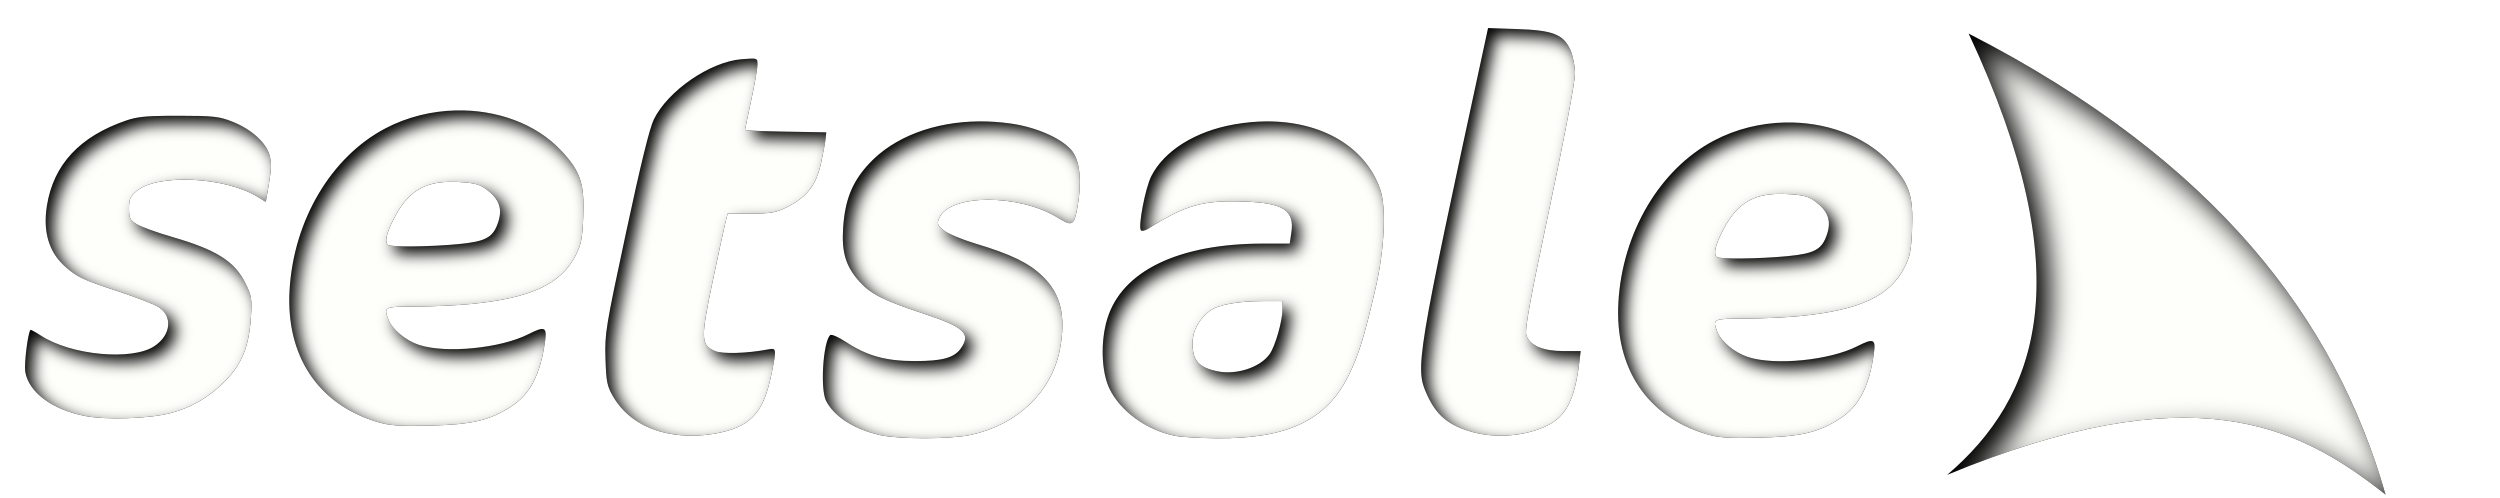
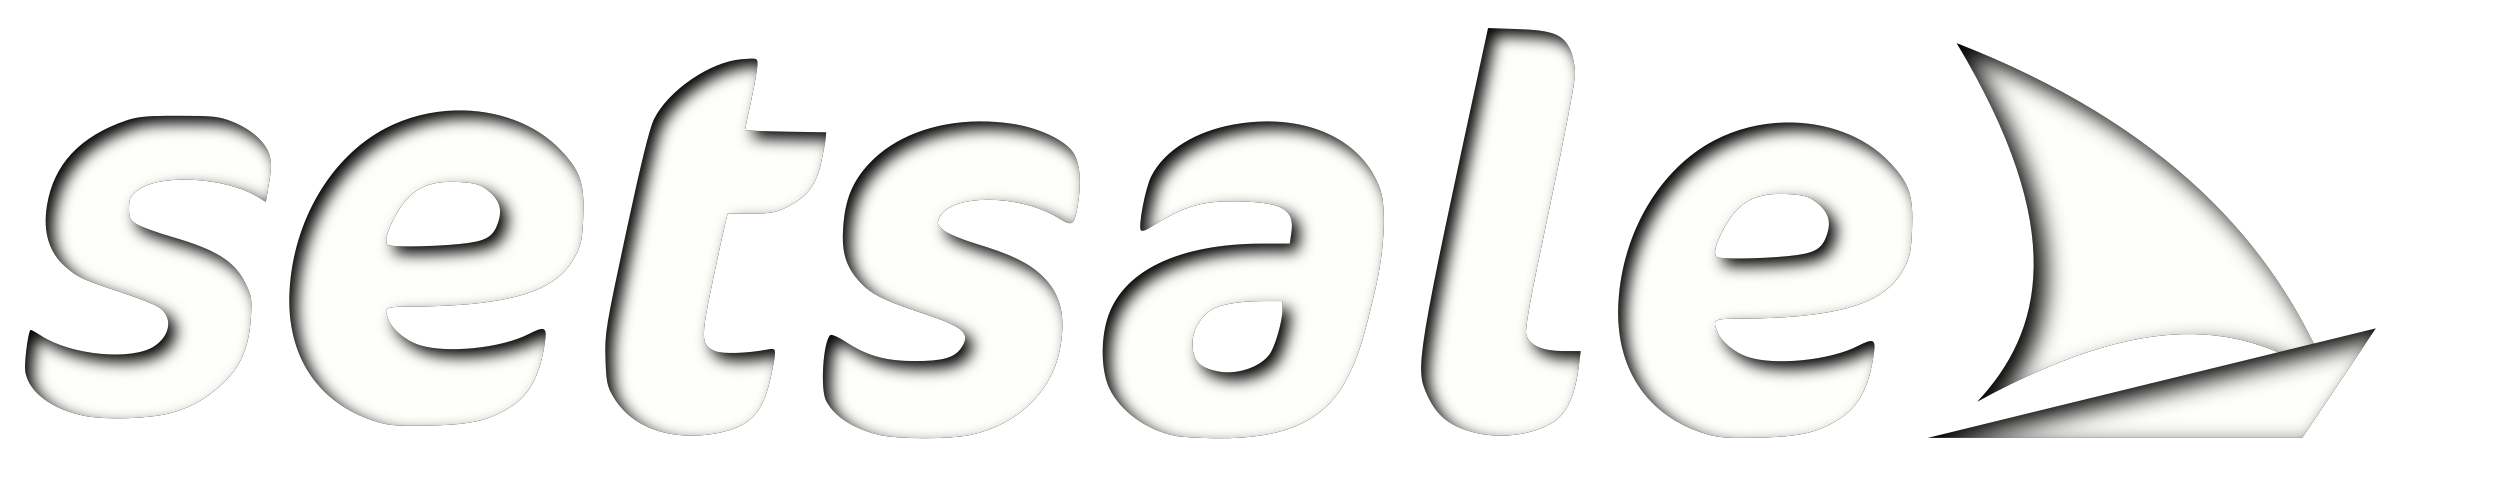
<svg xmlns="http://www.w3.org/2000/svg" id="svg3039" version="1.1" width="1000" height="199">
  <defs id="defs3043">
    <filter id="filter3159" color-interpolation-filters="sRGB">
      <feGaussianBlur id="feGaussianBlur3161" stdDeviation="3" result="result8" />
      <feOffset id="feOffset3163" dx="3" dy="3" result="result11" />
      <feComposite id="feComposite3165" in2="result11" result="result6" in="SourceGraphic" operator="in" />
      <feFlood id="feFlood3167" result="result10" in="result6" flood-opacity="1" flood-color="rgb(0,0,0)" />
      <feBlend id="feBlend3169" in2="result10" mode="normal" in="result6" result="result12" />
      <feComposite id="feComposite3171" in2="SourceGraphic" result="result2" operator="in" />
    </filter>
    <filter color-interpolation-filters="sRGB" id="filter3159-2">
      <feGaussianBlur result="result8" stdDeviation="15" id="feGaussianBlur3161-6" />
      <feOffset result="result11" dy="15" dx="15" id="feOffset3163-9" />
      <feComposite operator="in" in="SourceGraphic" result="result6" in2="result11" id="feComposite3165-4" />
      <feFlood flood-color="rgb(0,0,0)" flood-opacity="1" in="result6" result="result10" id="feFlood3167-1" />
      <feBlend result="result12" in="result6" mode="normal" in2="result10" id="feBlend3169-3" />
      <feComposite operator="in" result="result2" in2="SourceGraphic" id="feComposite3171-7" />
    </filter>
+     <filter color-interpolation-filters="sRGB" id="filter3159-3">
+       <feGaussianBlur result="result8" stdDeviation="20" id="feGaussianBlur3003" />
+       <feOffset result="result11" dy="15" dx="15" id="feOffset3005" />
+       <feComposite operator="in" in="SourceGraphic" result="result6" in2="result11" id="feComposite3007" />
+       <feFlood flood-color="rgb(0,0,0)" flood-opacity="1" in="result6" result="result10" id="feFlood3009" />
+       <feBlend result="result12" in="result6" mode="normal" in2="result10" id="feBlend3011" />
+       <feComposite operator="in" result="result2" in2="SourceGraphic" id="feComposite3013" />
+     </filter>
  </defs>
  <path id="path3125" style="fill:#fefefa;filter:url(#filter3159);fill-opacity:1" d="m 67.294,46.309 c 1.32,-0.011 2.742,-0.002 4.312,0 13.899,0.02 16.102,0.269 21.375,2.375 7.437,2.97 13.248,8.143 14.75,13.156 0.891,2.973 0.868,5.598 -0.125,11.406 l -1.281,7.531 -3.25,-2.031 c -13.045,-8.062 -40.102,-9.352 -48.469,-2.312 -2.491,2.096 -3,3.251 -3,6.938 0,3.877 0.379,4.662 3.094,6.312 1.705,1.037 8.117,3.347 14.25,5.125 17.693,5.131 24.922,9.716 29.25,18.562 2.447,5.002 2.642,6.215 2.156,13.688 -0.763,11.722 -3.726,18.882 -10.656,25.719 -6.448,6.36 -13.244,10.289 -21.656,12.5 -8.375,2.201 -25.407,2.766 -33.969,1.125 -13.197,-2.53 -22.582,-9.48 -23.969,-17.688 -0.511,-3.025 1.02,-15.456 2.062,-16.75 0.144,-0.179 2.007,0.828 4.156,2.25 11.938,7.9 36.595,10.192 45.469,4.219 6.696,-4.507 7.411,-12.08 1.469,-15.719 -1.735,-1.063 -8.781,-3.806 -15.656,-6.062 -14.416,-4.731 -16.666,-5.759 -21.531,-10.031 -6.506,-5.713 -8.968,-13.927 -7.312,-24.312 2.634,-16.517 13.14,-27.789 31.844,-34.156 3.901,-1.328 7.448,-1.768 16.688,-1.844 z m 646.659,2.692 c -9.677,0.215 -19.485,2.565 -28.281,7.188 -21.698,11.402 -36.718,36.77 -38.312,64.75 -1.497,26.274 11.429,45.634 35.156,52.688 4.893,1.454 8.768,1.726 21,1.438 16.793,-0.396 23.762,-2.035 32.375,-7.562 7.719,-4.953 11.788,-12.752 13.688,-26.312 0.784,-5.598 -0.207,-5.994 -6.688,-2.688 -11.056,5.64 -32.917,7.801 -43.719,4.312 -5.334,-1.723 -10.789,-6.232 -12.281,-10.156 -1.945,-5.116 -1.724,-5.219 11.031,-5.219 6.542,0 16.554,-0.459 22.25,-1.031 23.762,-2.386 35.705,-7.945 41.594,-19.344 2.219,-4.296 2.713,-6.756 3.062,-15.281 0.556,-13.569 -1.051,-18.386 -8.875,-26.75 -10.122,-10.821 -25.872,-16.39 -42,-16.031 z m -1.406,28.562 c 0.773,0.009 1.556,0.015 2.375,0.062 6.607,0.382 8.533,0.926 11.375,3.094 4.923,3.755 6.271,7.555 4.562,12.844 -2.014,6.231 -4.873,7.839 -15.906,8.906 -11.126,1.076 -27.333,1.261 -28.281,0.312 -1.318,-1.318 -0.611,-4.489 2.25,-10.156 5.542,-10.979 12.036,-15.203 23.625,-15.062 z M 182.417,44.173 c -9.677,0.215 -19.485,2.565 -28.281,7.188 -21.698,11.402 -36.718,36.77 -38.312,64.75 -1.497,26.274 11.429,45.634 35.156,52.688 4.893,1.454 8.768,1.726 21,1.438 16.793,-0.396 23.762,-2.035 32.375,-7.562 7.719,-4.953 11.788,-12.752 13.688,-26.312 0.784,-5.598 -0.207,-5.994 -6.688,-2.688 -11.056,5.64 -32.917,7.801 -43.719,4.312 -5.334,-1.723 -10.789,-6.232 -12.281,-10.156 -1.945,-5.116 -1.724,-5.219 11.031,-5.219 6.542,0 16.554,-0.459 22.25,-1.031 23.762,-2.386 35.705,-7.945 41.594,-19.344 2.219,-4.296 2.713,-6.756 3.062,-15.281 0.556,-13.569 -1.051,-18.386 -8.875,-26.75 -10.122,-10.821 -25.872,-16.39 -42,-16.031 z m -1.406,28.562 c 0.773,0.009 1.556,0.015 2.375,0.062 6.607,0.382 8.533,0.926 11.375,3.094 4.923,3.755 6.271,7.555 4.562,12.844 -2.014,6.231 -4.873,7.839 -15.906,8.906 -11.126,1.076 -27.333,1.261 -28.281,0.312 -1.318,-1.318 -0.611,-4.489 2.25,-10.156 5.542,-10.979 12.036,-15.203 23.625,-15.062 z M 506.453,48.564 c -4.098,0.027 -8.364,0.427 -12.719,1.188 -15.554,2.716 -28.05,10.519 -33.219,20.719 -2.409,4.754 -5.391,20.421 -4.125,21.688 0.395,0.395 1.694,0.086 2.906,-0.688 14.833,-9.463 21.928,-11.471 38.5,-10.844 15.682,0.593 20.087,3.521 18.75,12.438 l -0.656,4.375 -10.688,0 c -33.866,0.013 -56.482,10.96 -62.312,30.156 -2.746,9.04 -2.345,21.164 0.906,27.875 4.386,9.054 14.961,16.646 26.312,18.875 2.415,0.474 9.873,0.908 16.562,0.969 28.278,0.255 43.979,-7.235 52.812,-25.188 3.995,-8.12 6.199,-15.208 10.719,-34.688 3.567,-15.373 4.393,-32.268 1.938,-39.5 -5.868,-17.285 -23.557,-27.523 -45.688,-27.375 z m -1.312,71.875 7.875,0 0,3.094 c 0,4.729 -2.909,14.969 -5.156,18.125 -3.76,5.281 -13.289,8.431 -20.844,6.875 -7.629,-1.572 -10,-4.266 -10,-11.375 0,-4.805 2.649,-9.686 7,-12.875 3.252,-2.383 11.297,-3.844 21.125,-3.844 z M 391.688,48.56 c -18.022,0.145 -34.16,6.205 -44.125,16.969 -6.707,7.245 -9.581,14.41 -10.312,25.656 -0.638,9.808 1.064,15.383 6.562,21.469 4.464,4.941 9.418,7.434 25.562,12.781 16.315,5.403 19.127,7.982 15,13.875 -2.67,3.811 -7.362,5.125 -18.375,5.125 -11.751,0 -19.285,-2.1 -27.75,-7.719 -3.048,-2.023 -5.746,-3.161 -6.219,-2.656 -2.847,3.041 -3.976,21.674 -1.594,26.281 3.268,6.319 11.219,11.358 21.562,13.688 7.552,1.7 28.037,1.683 36.125,-0.031 18.789,-3.983 32.678,-17.307 35.875,-34.438 2.45,-13.127 0.31,-21.995 -7,-29.094 -5.423,-5.265 -12.529,-8.735 -26.719,-13 -5.646,-1.697 -11.45,-4.131 -12.969,-5.438 -2.451,-2.108 -2.606,-2.646 -1.562,-4.938 4.372,-9.595 32.033,-9.57 47.469,0.031 5.758,3.581 6.434,3.18 7.812,-4.531 1.729,-9.674 0.984,-17.89 -2.031,-21.969 -3.68,-4.977 -14.094,-9.697 -24.594,-11.188 -4.308,-0.611 -8.56,-0.908 -12.719,-0.875 z m -91.375,-25.125 c -0.895,0.03 -2.098,0.122 -3.688,0.25 -12.575,1.009 -29.472,12.603 -35.094,24.094 -1.707,3.488 -5.315,18.207 -11.094,45.156 -8.183,38.164 -8.567,40.479 -8.25,50.5 0.294,9.289 0.654,11.047 3.062,15.156 4.531,7.73 12.156,12.832 22.031,14.781 6.157,1.215 12.543,1.209 19.25,-0.031 12.935,-2.391 18.309,-7.645 21.438,-20.969 1.123,-4.783 2.031,-9.706 2.031,-10.938 0,-1.989 -0.363,-2.153 -3.25,-1.594 -7.799,1.511 -17.808,1.805 -20.656,0.625 -5.783,-2.395 -5.875,-4.869 -1.156,-27.344 2.331,-11.099 4.664,-21.875 5.188,-23.938 l 0.938,-3.75 9.281,0 c 7.934,0 10.012,-0.373 14.406,-2.562 7.976,-3.975 11.761,-8.869 13.656,-17.594 0.877,-4.04 1.709,-8.469 1.844,-9.844 l 0.25,-2.5 -16.25,-0.281 C 305.312,52.503 298,52.215 298,51.998 c 0,-0.217 1.125,-5.609 2.5,-11.969 1.375,-6.36 2.5,-12.759 2.5,-14.219 0,-1.986 -10e-4,-2.465 -2.688,-2.375 z m 294.906,-12.219 -1.156,5.375 C 566.324,144.777 565.939,147.153 570.844,157.935 c 3.784,8.317 8.731,12.347 18.25,14.906 9.64,2.592 21.121,1.6 29.719,-2.562 7.597,-3.678 11.099,-10.524 12.875,-25.094 l 0.594,-4.75 -6.906,0 c -8.224,-0.002 -13.405,-2.191 -14.812,-6.25 -0.755,-2.176 1.174,-12.823 9.25,-51 6.089,-28.785 10.209,-50.469 10.188,-53.75 -0.02,-3.146 -0.847,-7.231 -1.906,-9.562 -2.791,-6.145 -6.981,-7.778 -21.25,-8.25 l -11.625,-0.406 z" />
-   <g id="layer1" />
-   <g id="g3107" transform="matrix(0.4312413,-0.01485889,0.01485889,0.4312413,761.9008,1.511475)">
+   <g id="layer1" style="display:inline" />
+   <g id="g3107" transform="matrix(0.3443748,-0.04856119,0.04878046,0.3474623,761.1479,9.76785)">
    <g transform="translate(0,-552.3622)" id="layer1-8" />
    <g id="layer3" />
    <g id="layer2">
      <path transform="matrix(0.8457407,0.06748587,-0.06748587,0.8457407,50.13444,21.63386)" id="path2996" d="M 10.251,8.636 C 147.388,269.36 102.715,403.438 8.636,491.363 269.758,368.75 388.305,418.729 488.135,491.363 424.9,303.558 288.246,136.309 10.251,8.636 z" style="fill:#fefefa;fill-opacity:1;stroke:#000000;stroke-width:1.13px;stroke-linecap:butt;stroke-linejoin:miter;stroke-opacity:0;filter:url(#filter3159-2)" />
      <rect y="-2.857" x="-25.714" height="517.143" width="694.286" id="rect3766" style="fill:#1ff000;fill-opacity:0;stroke:#000000;stroke-width:5;stroke-miterlimit:4;stroke-opacity:0;stroke-dasharray:none" />
    </g>
  </g>
+   <path style="fill:#fefefa;fill-opacity:1;stroke:#000000;stroke-width:5;stroke-miterlimit:4;stroke-opacity:0;stroke-dasharray:none;filter:url(#filter3159-3)" id="path3023" d="m 902.126,225.272 -106.126,0 -106.126,0 53.063,-91.908 L 796,41.456 849.063,133.364 z" transform="matrix(0.705539,0,-0.567619,0.2382913,412.2305,121.4719)" />
</svg>
